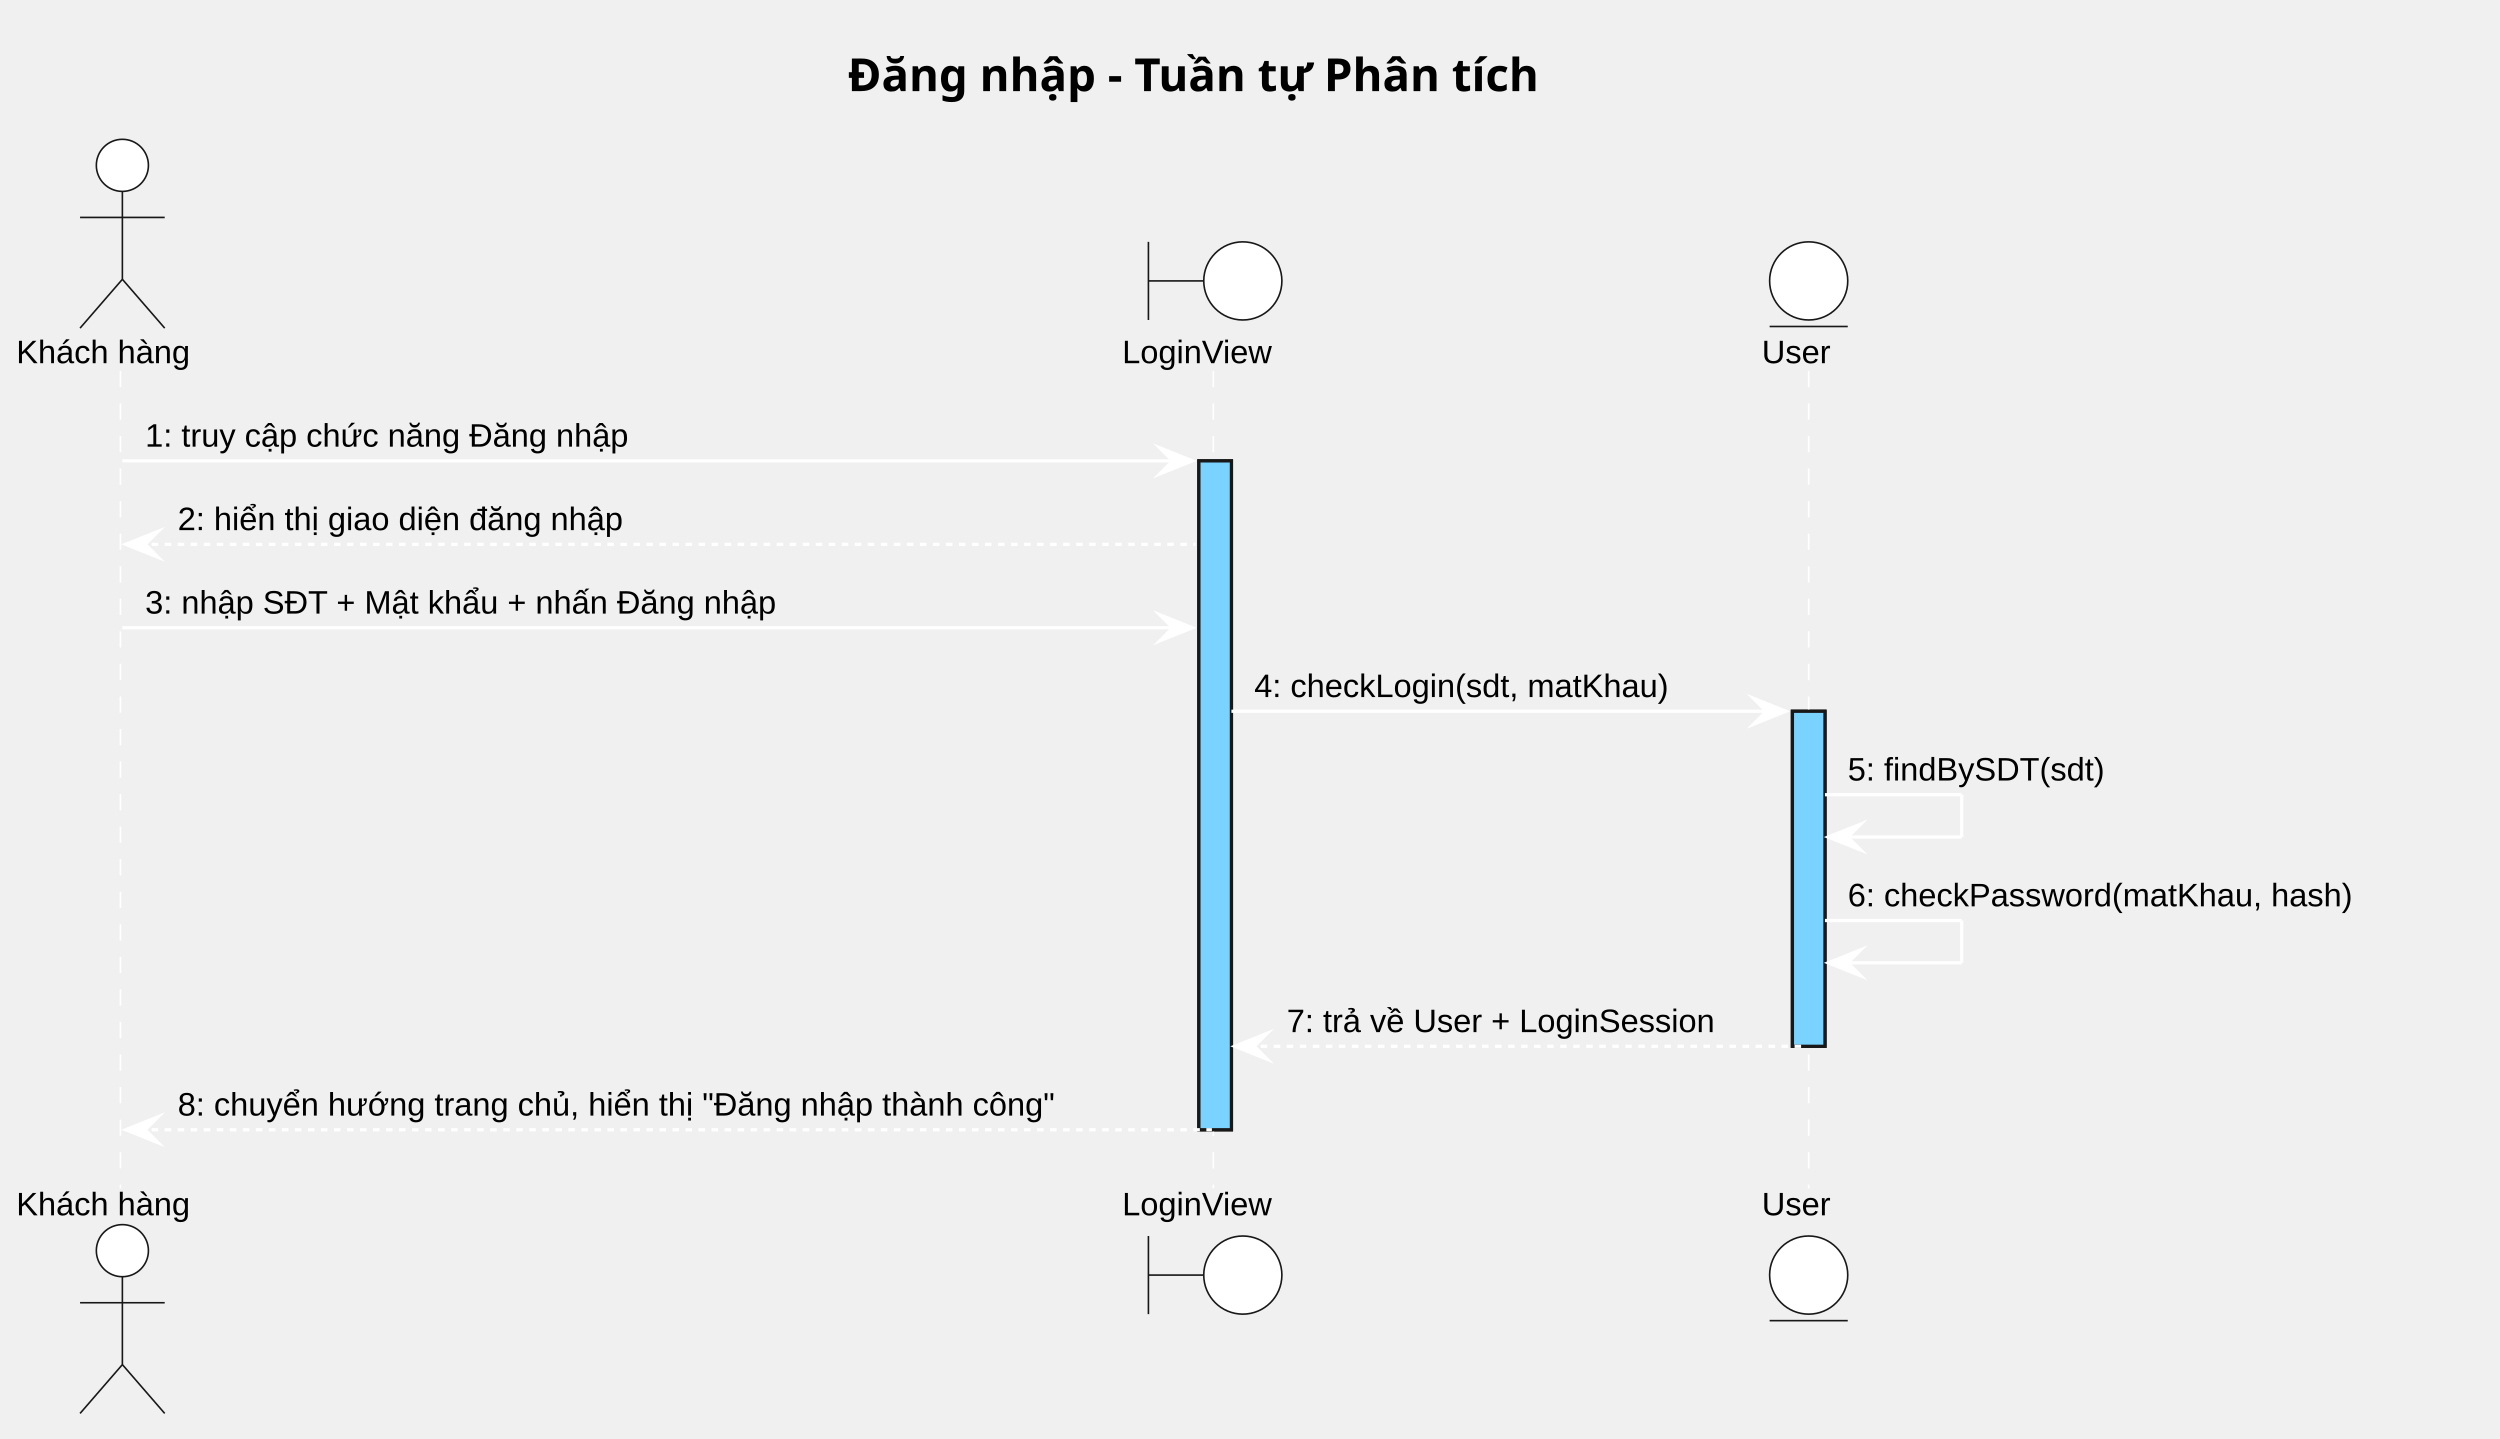
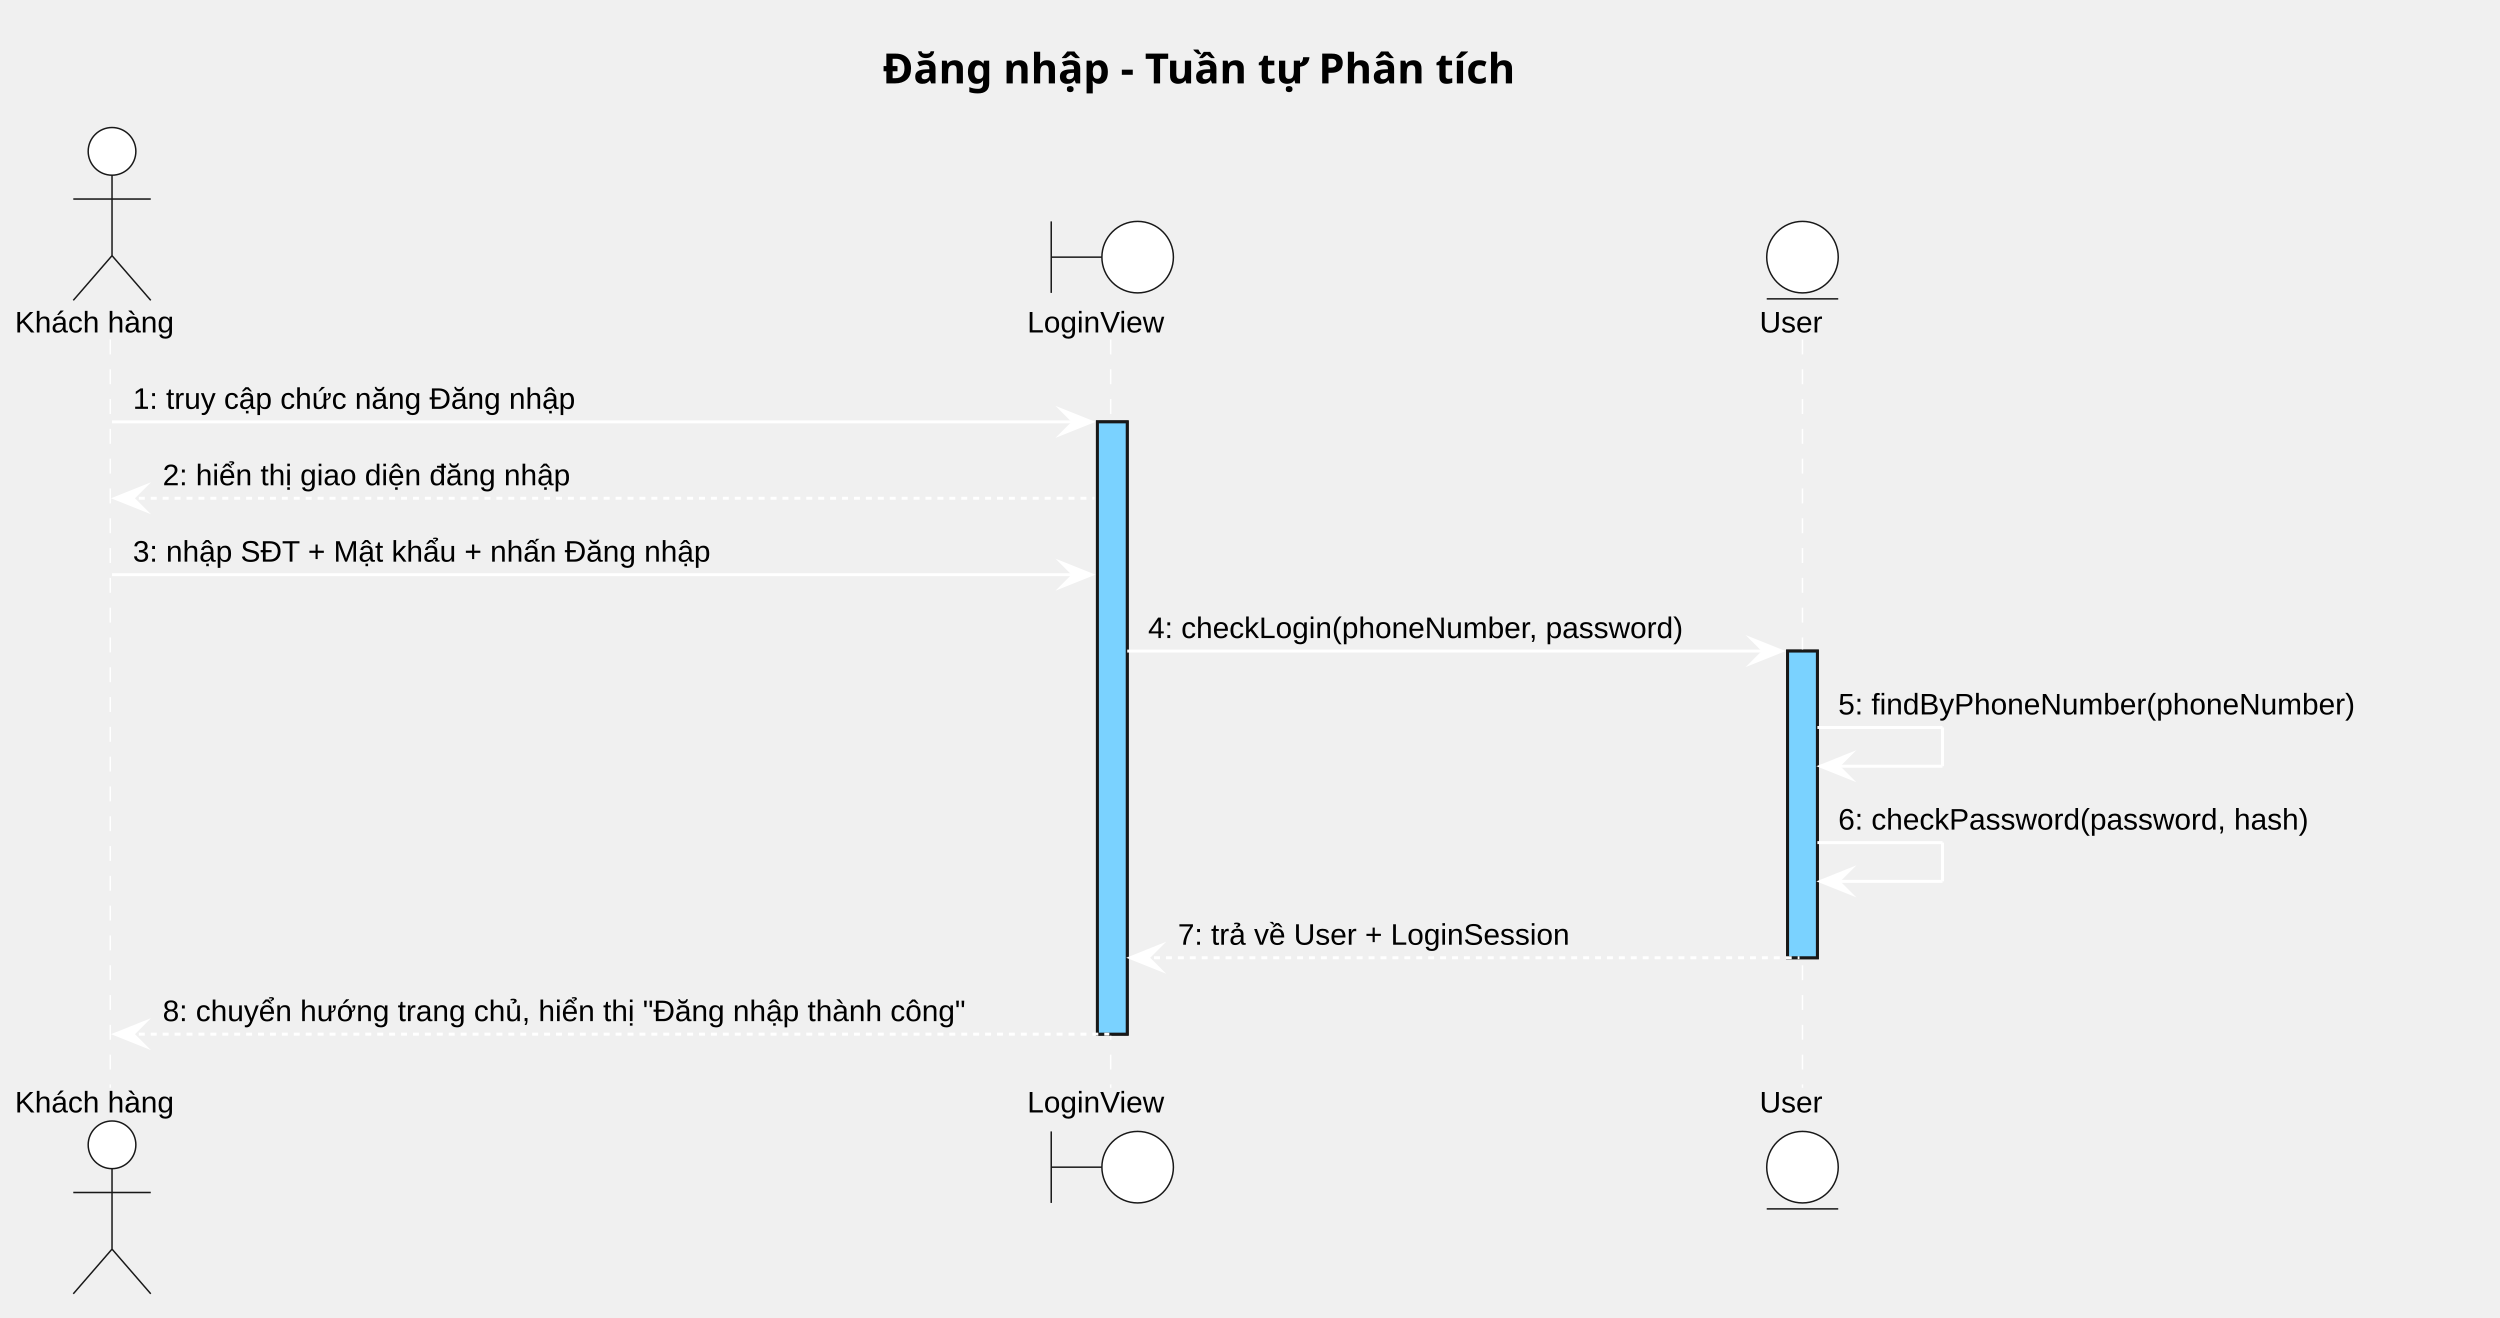
- <svg xmlns="http://www.w3.org/2000/svg" contentStyleType="text/css" data-diagram-type="SEQUENCE" height="442px" preserveAspectRatio="none" style="width:768px;height:442px;background:#FFFFFF;" version="1.1" viewBox="0 0 768 442" width="768px" zoomAndPan="magnify">
+ <svg xmlns="http://www.w3.org/2000/svg" contentStyleType="text/css" data-diagram-type="SEQUENCE" height="442px" preserveAspectRatio="none" style="width:839px;height:442px;background:#FFFFFF;" version="1.1" viewBox="0 0 839 442" width="839px" zoomAndPan="magnify">
  <defs />
  <g>
    <g class="title" data-source-line="22">
-       <text fill="#000000" font-family="sans-serif" font-size="14" font-weight="700" lengthAdjust="spacing" textLength="240.611" x="260.432" y="27.995">Đăng nhập - Tuần tự Phân tích</text>
+       <text fill="#000000" font-family="sans-serif" font-size="14" font-weight="700" lengthAdjust="spacing" textLength="240.611" x="296.194" y="27.995">Đăng nhập - Tuần tự Phân tích</text>
    </g>
    <g>
      <rect fill="#7AD2FF" height="205.484" style="stroke:#181818;stroke-width:1;" width="10" x="368.294" y="141.578" />
    </g>
    <g>
-       <rect fill="#7AD2FF" height="102.922" style="stroke:#181818;stroke-width:1;" width="10" x="550.629" y="218.5" />
+       <rect fill="#7AD2FF" height="102.922" style="stroke:#181818;stroke-width:1;" width="10" x="599.911" y="218.5" />
    </g>
    <g class="participant-lifeline" data-entity-uid="part1" data-qualified-name="KH" data-source-line="24" id="part1-lifeline">
      <g>
        <rect fill="#000000" fill-opacity="0" height="251.125" width="8" x="33.595" y="113.938" />
        <line style="stroke:#FFFFFF;stroke-width:0.5;stroke-dasharray:5,5;" x1="37" x2="37" y1="113.938" y2="365.062" />
      </g>
    </g>
    <g class="participant-lifeline" data-entity-uid="part2" data-qualified-name="B1" data-source-line="25" id="part2-lifeline">
      <g>
        <rect fill="#000000" fill-opacity="0" height="251.125" width="8" x="369.294" y="113.938" />
        <line style="stroke:#FFFFFF;stroke-width:0.5;stroke-dasharray:5,5;" x1="372.742" x2="372.742" y1="113.938" y2="365.062" />
      </g>
    </g>
    <g class="participant-lifeline" data-entity-uid="part3" data-qualified-name="E1" data-source-line="26" id="part3-lifeline">
      <g>
-         <rect fill="#000000" fill-opacity="0" height="251.125" width="8" x="551.629" y="113.938" />
-         <line style="stroke:#FFFFFF;stroke-width:0.5;stroke-dasharray:5,5;" x1="555.629" x2="555.629" y1="113.938" y2="365.062" />
+         <rect fill="#000000" fill-opacity="0" height="251.125" width="8" x="600.911" y="113.938" />
+         <line style="stroke:#FFFFFF;stroke-width:0.5;stroke-dasharray:5,5;" x1="604.911" x2="604.911" y1="113.938" y2="365.062" />
      </g>
    </g>
    <g class="participant participant-head" data-entity-uid="part1" data-qualified-name="KH" data-source-line="24" id="part1-head">
      <text fill="#000000" font-family="Arial" font-size="10" lengthAdjust="spacing" textLength="59.19" x="5" y="111.579">Khách hàng</text>
      <ellipse cx="37.595" cy="50.797" fill="#FFFFFF" rx="8" ry="8" style="stroke:#181818;stroke-width:0.5;" />
      <path d="M37.595,58.797 L37.595,85.797 M24.595,66.797 L50.595,66.797 M37.595,85.797 L24.595,100.797 M37.595,85.797 L50.595,100.797" fill="none" style="stroke:#181818;stroke-width:0.5;" />
    </g>
    <g class="participant participant-tail" data-entity-uid="part1" data-qualified-name="KH" data-source-line="24" id="part1-tail">
      <text fill="#000000" font-family="Arial" font-size="10" lengthAdjust="spacing" textLength="59.19" x="5" y="373.345">Khách hàng</text>
      <ellipse cx="37.595" cy="384.203" fill="#FFFFFF" rx="8" ry="8" style="stroke:#181818;stroke-width:0.5;" />
      <path d="M37.595,392.203 L37.595,419.203 M24.595,400.203 L50.595,400.203 M37.595,419.203 L24.595,434.203 M37.595,419.203 L50.595,434.203" fill="none" style="stroke:#181818;stroke-width:0.5;" />
    </g>
    <g class="participant participant-head" data-entity-uid="part2" data-qualified-name="B1" data-source-line="25" id="part2-head">
      <text fill="#000000" font-family="Arial" font-size="10" lengthAdjust="spacing" textLength="51.103" x="344.742" y="111.579">LoginView</text>
      <path d="M352.794,74.297 L352.794,98.297 M352.794,86.297 L369.794,86.297" fill="none" style="stroke:#181818;stroke-width:0.5;" />
      <ellipse cx="381.794" cy="86.297" fill="#FFFFFF" rx="12" ry="12" style="stroke:#181818;stroke-width:0.5;" />
    </g>
    <g class="participant participant-tail" data-entity-uid="part2" data-qualified-name="B1" data-source-line="25" id="part2-tail">
      <text fill="#000000" font-family="Arial" font-size="10" lengthAdjust="spacing" textLength="51.103" x="344.742" y="373.345">LoginView</text>
      <path d="M352.794,379.703 L352.794,403.703 M352.794,391.703 L369.794,391.703" fill="none" style="stroke:#181818;stroke-width:0.5;" />
      <ellipse cx="381.794" cy="391.703" fill="#FFFFFF" rx="12" ry="12" style="stroke:#181818;stroke-width:0.5;" />
    </g>
    <g class="participant participant-head" data-entity-uid="part3" data-qualified-name="E1" data-source-line="26" id="part3-head">
-       <text fill="#000000" font-family="Arial" font-size="10" lengthAdjust="spacing" textLength="22.793" x="541.232" y="111.579">User</text>
-       <ellipse cx="555.629" cy="86.297" fill="#FFFFFF" rx="12" ry="12" style="stroke:#181818;stroke-width:0.5;" />
-       <line style="stroke:#181818;stroke-width:0.5;" x1="543.629" x2="567.629" y1="100.297" y2="100.297" />
+       <text fill="#000000" font-family="Arial" font-size="10" lengthAdjust="spacing" textLength="22.793" x="590.515" y="111.579">User</text>
+       <ellipse cx="604.911" cy="86.297" fill="#FFFFFF" rx="12" ry="12" style="stroke:#181818;stroke-width:0.5;" />
+       <line style="stroke:#181818;stroke-width:0.5;" x1="592.911" x2="616.911" y1="100.297" y2="100.297" />
    </g>
    <g class="participant participant-tail" data-entity-uid="part3" data-qualified-name="E1" data-source-line="26" id="part3-tail">
-       <text fill="#000000" font-family="Arial" font-size="10" lengthAdjust="spacing" textLength="22.793" x="541.232" y="373.345">User</text>
-       <ellipse cx="555.629" cy="391.703" fill="#FFFFFF" rx="12" ry="12" style="stroke:#181818;stroke-width:0.5;" />
-       <line style="stroke:#181818;stroke-width:0.5;" x1="543.629" x2="567.629" y1="405.703" y2="405.703" />
+       <text fill="#000000" font-family="Arial" font-size="10" lengthAdjust="spacing" textLength="22.793" x="590.515" y="373.345">User</text>
+       <ellipse cx="604.911" cy="391.703" fill="#FFFFFF" rx="12" ry="12" style="stroke:#181818;stroke-width:0.5;" />
+       <line style="stroke:#181818;stroke-width:0.5;" x1="592.911" x2="616.911" y1="405.703" y2="405.703" />
    </g>
    <g>
      <rect fill="#7AD2FF" height="205.484" style="stroke:#181818;stroke-width:1;" width="10" x="368.294" y="141.578" />
    </g>
    <g>
-       <rect fill="#7AD2FF" height="102.922" style="stroke:#181818;stroke-width:1;" width="10" x="550.629" y="218.5" />
+       <rect fill="#7AD2FF" height="102.922" style="stroke:#181818;stroke-width:1;" width="10" x="599.911" y="218.5" />
    </g>
    <g class="message" data-entity-1="part1" data-entity-2="part2" data-source-line="28" id="msg1">
      <polygon fill="#FFFFFF" points="356.294,137.578,366.294,141.578,356.294,145.578,360.294,141.578" style="stroke:#FFFFFF;stroke-width:1;stroke-linejoin:miter;stroke-miterlimit:10;" />
      <line style="stroke:#FFFFFF;stroke-width:1;" x1="37.595" x2="362.294" y1="141.578" y2="141.578" />
      <text fill="#000000" font-family="Arial" font-size="10" lengthAdjust="spacing" textLength="167.602" x="44.595" y="137.22">1: truy cập chức năng Đăng nhập</text>
    </g>
    <g class="message" data-entity-1="part2" data-entity-2="part1" data-source-line="30" id="msg2">
      <polygon fill="#FFFFFF" points="48.595,163.219,38.595,167.219,48.595,171.219,44.595,167.219" style="stroke:#FFFFFF;stroke-width:1;stroke-linejoin:miter;stroke-miterlimit:10;" />
      <line style="stroke:#FFFFFF;stroke-width:1;stroke-dasharray:2,2;" x1="42.595" x2="367.294" y1="167.219" y2="167.219" />
      <text fill="#000000" font-family="Arial" font-size="10" lengthAdjust="spacing" textLength="156.748" x="54.595" y="162.86">2: hiển thị giao diện đăng nhập</text>
    </g>
    <g class="message" data-entity-1="part1" data-entity-2="part2" data-source-line="31" id="msg3">
      <polygon fill="#FFFFFF" points="356.294,188.859,366.294,192.859,356.294,196.859,360.294,192.859" style="stroke:#FFFFFF;stroke-width:1;stroke-linejoin:miter;stroke-miterlimit:10;" />
      <line style="stroke:#FFFFFF;stroke-width:1;" x1="37.595" x2="362.294" y1="192.859" y2="192.859" />
      <text fill="#000000" font-family="Arial" font-size="10" lengthAdjust="spacing" textLength="220.581" x="44.595" y="188.501">3: nhập SĐT + Mật khẩu + nhấn Đăng nhập</text>
    </g>
    <g class="message" data-entity-1="part2" data-entity-2="part3" data-source-line="32" id="msg4">
-       <polygon fill="#FFFFFF" points="538.629,214.5,548.629,218.5,538.629,222.5,542.629,218.5" style="stroke:#FFFFFF;stroke-width:1;stroke-linejoin:miter;stroke-miterlimit:10;" />
-       <line style="stroke:#FFFFFF;stroke-width:1;" x1="378.294" x2="544.629" y1="218.5" y2="218.5" />
-       <text fill="#000000" font-family="Arial" font-size="10" lengthAdjust="spacing" textLength="144.131" x="385.294" y="214.142">4: checkLogin(sdt, matKhau)</text>
+       <polygon fill="#FFFFFF" points="587.911,214.5,597.911,218.5,587.911,222.5,591.911,218.5" style="stroke:#FFFFFF;stroke-width:1;stroke-linejoin:miter;stroke-miterlimit:10;" />
+       <line style="stroke:#FFFFFF;stroke-width:1;" x1="378.294" x2="593.911" y1="218.5" y2="218.5" />
+       <text fill="#000000" font-family="Arial" font-size="10" lengthAdjust="spacing" textLength="202.617" x="385.294" y="214.142">4: checkLogin(phoneNumber, password)</text>
    </g>
    <g class="message" data-entity-1="part3" data-entity-2="part3" data-source-line="34" id="msg5">
-       <line style="stroke:#FFFFFF;stroke-width:1;" x1="560.629" x2="602.629" y1="244.141" y2="244.141" />
-       <line style="stroke:#FFFFFF;stroke-width:1;" x1="602.629" x2="602.629" y1="244.141" y2="257.141" />
-       <line style="stroke:#FFFFFF;stroke-width:1;" x1="561.629" x2="602.629" y1="257.141" y2="257.141" />
-       <polygon fill="#FFFFFF" points="571.629,253.141,561.629,257.141,571.629,261.141,567.629,257.141" style="stroke:#FFFFFF;stroke-width:1;stroke-linejoin:miter;stroke-miterlimit:10;" />
-       <text fill="#000000" font-family="Arial" font-size="10" lengthAdjust="spacing" textLength="88.11" x="567.629" y="239.782">5: findBySDT(sdt)</text>
+       <line style="stroke:#FFFFFF;stroke-width:1;" x1="609.911" x2="651.911" y1="244.141" y2="244.141" />
+       <line style="stroke:#FFFFFF;stroke-width:1;" x1="651.911" x2="651.911" y1="244.141" y2="257.141" />
+       <line style="stroke:#FFFFFF;stroke-width:1;" x1="610.911" x2="651.911" y1="257.141" y2="257.141" />
+       <polygon fill="#FFFFFF" points="620.911,253.141,610.911,257.141,620.911,261.141,616.911,257.141" style="stroke:#FFFFFF;stroke-width:1;stroke-linejoin:miter;stroke-miterlimit:10;" />
+       <text fill="#000000" font-family="Arial" font-size="10" lengthAdjust="spacing" textLength="195.088" x="616.911" y="239.782">5: findByPhoneNumber(phoneNumber)</text>
    </g>
    <g class="message" data-entity-1="part3" data-entity-2="part3" data-source-line="35" id="msg6">
-       <line style="stroke:#FFFFFF;stroke-width:1;" x1="560.629" x2="602.629" y1="282.781" y2="282.781" />
-       <line style="stroke:#FFFFFF;stroke-width:1;" x1="602.629" x2="602.629" y1="282.781" y2="295.781" />
-       <line style="stroke:#FFFFFF;stroke-width:1;" x1="561.629" x2="602.629" y1="295.781" y2="295.781" />
-       <polygon fill="#FFFFFF" points="571.629,291.781,561.629,295.781,571.629,299.781,567.629,295.781" style="stroke:#FFFFFF;stroke-width:1;stroke-linejoin:miter;stroke-miterlimit:10;" />
-       <text fill="#000000" font-family="Arial" font-size="10" lengthAdjust="spacing" textLength="172.847" x="567.629" y="278.423">6: checkPassword(matKhau, hash)</text>
+       <line style="stroke:#FFFFFF;stroke-width:1;" x1="609.911" x2="651.911" y1="282.781" y2="282.781" />
+       <line style="stroke:#FFFFFF;stroke-width:1;" x1="651.911" x2="651.911" y1="282.781" y2="295.781" />
+       <line style="stroke:#FFFFFF;stroke-width:1;" x1="610.911" x2="651.911" y1="295.781" y2="295.781" />
+       <polygon fill="#FFFFFF" points="620.911,291.781,610.911,295.781,620.911,299.781,616.911,295.781" style="stroke:#FFFFFF;stroke-width:1;stroke-linejoin:miter;stroke-miterlimit:10;" />
+       <text fill="#000000" font-family="Arial" font-size="10" lengthAdjust="spacing" textLength="175.347" x="616.911" y="278.423">6: checkPassword(password, hash)</text>
    </g>
    <g class="message" data-entity-1="part3" data-entity-2="part2" data-source-line="36" id="msg7">
      <polygon fill="#FFFFFF" points="389.294,317.422,379.294,321.422,389.294,325.422,385.294,321.422" style="stroke:#FFFFFF;stroke-width:1;stroke-linejoin:miter;stroke-miterlimit:10;" />
-       <line style="stroke:#FFFFFF;stroke-width:1;stroke-dasharray:2,2;" x1="383.294" x2="554.629" y1="321.422" y2="321.422" />
+       <line style="stroke:#FFFFFF;stroke-width:1;stroke-dasharray:2,2;" x1="383.294" x2="603.911" y1="321.422" y2="321.422" />
      <text fill="#000000" font-family="Arial" font-size="10" lengthAdjust="spacing" textLength="148.335" x="395.294" y="317.063">7: trả về User + LoginSession</text>
    </g>
    <g class="message" data-entity-1="part2" data-entity-2="part1" data-source-line="38" id="msg8">
      <polygon fill="#FFFFFF" points="48.595,343.062,38.595,347.062,48.595,351.062,44.595,347.062" style="stroke:#FFFFFF;stroke-width:1;stroke-linejoin:miter;stroke-miterlimit:10;" />
      <line style="stroke:#FFFFFF;stroke-width:1;stroke-dasharray:2,2;" x1="42.595" x2="372.294" y1="347.062" y2="347.062" />
      <text fill="#000000" font-family="Arial" font-size="10" lengthAdjust="spacing" textLength="306.699" x="54.595" y="342.704">8: chuyển hướng trang chủ, hiển thị "Đăng nhập thành công"</text>
    </g>
  </g>
</svg>
